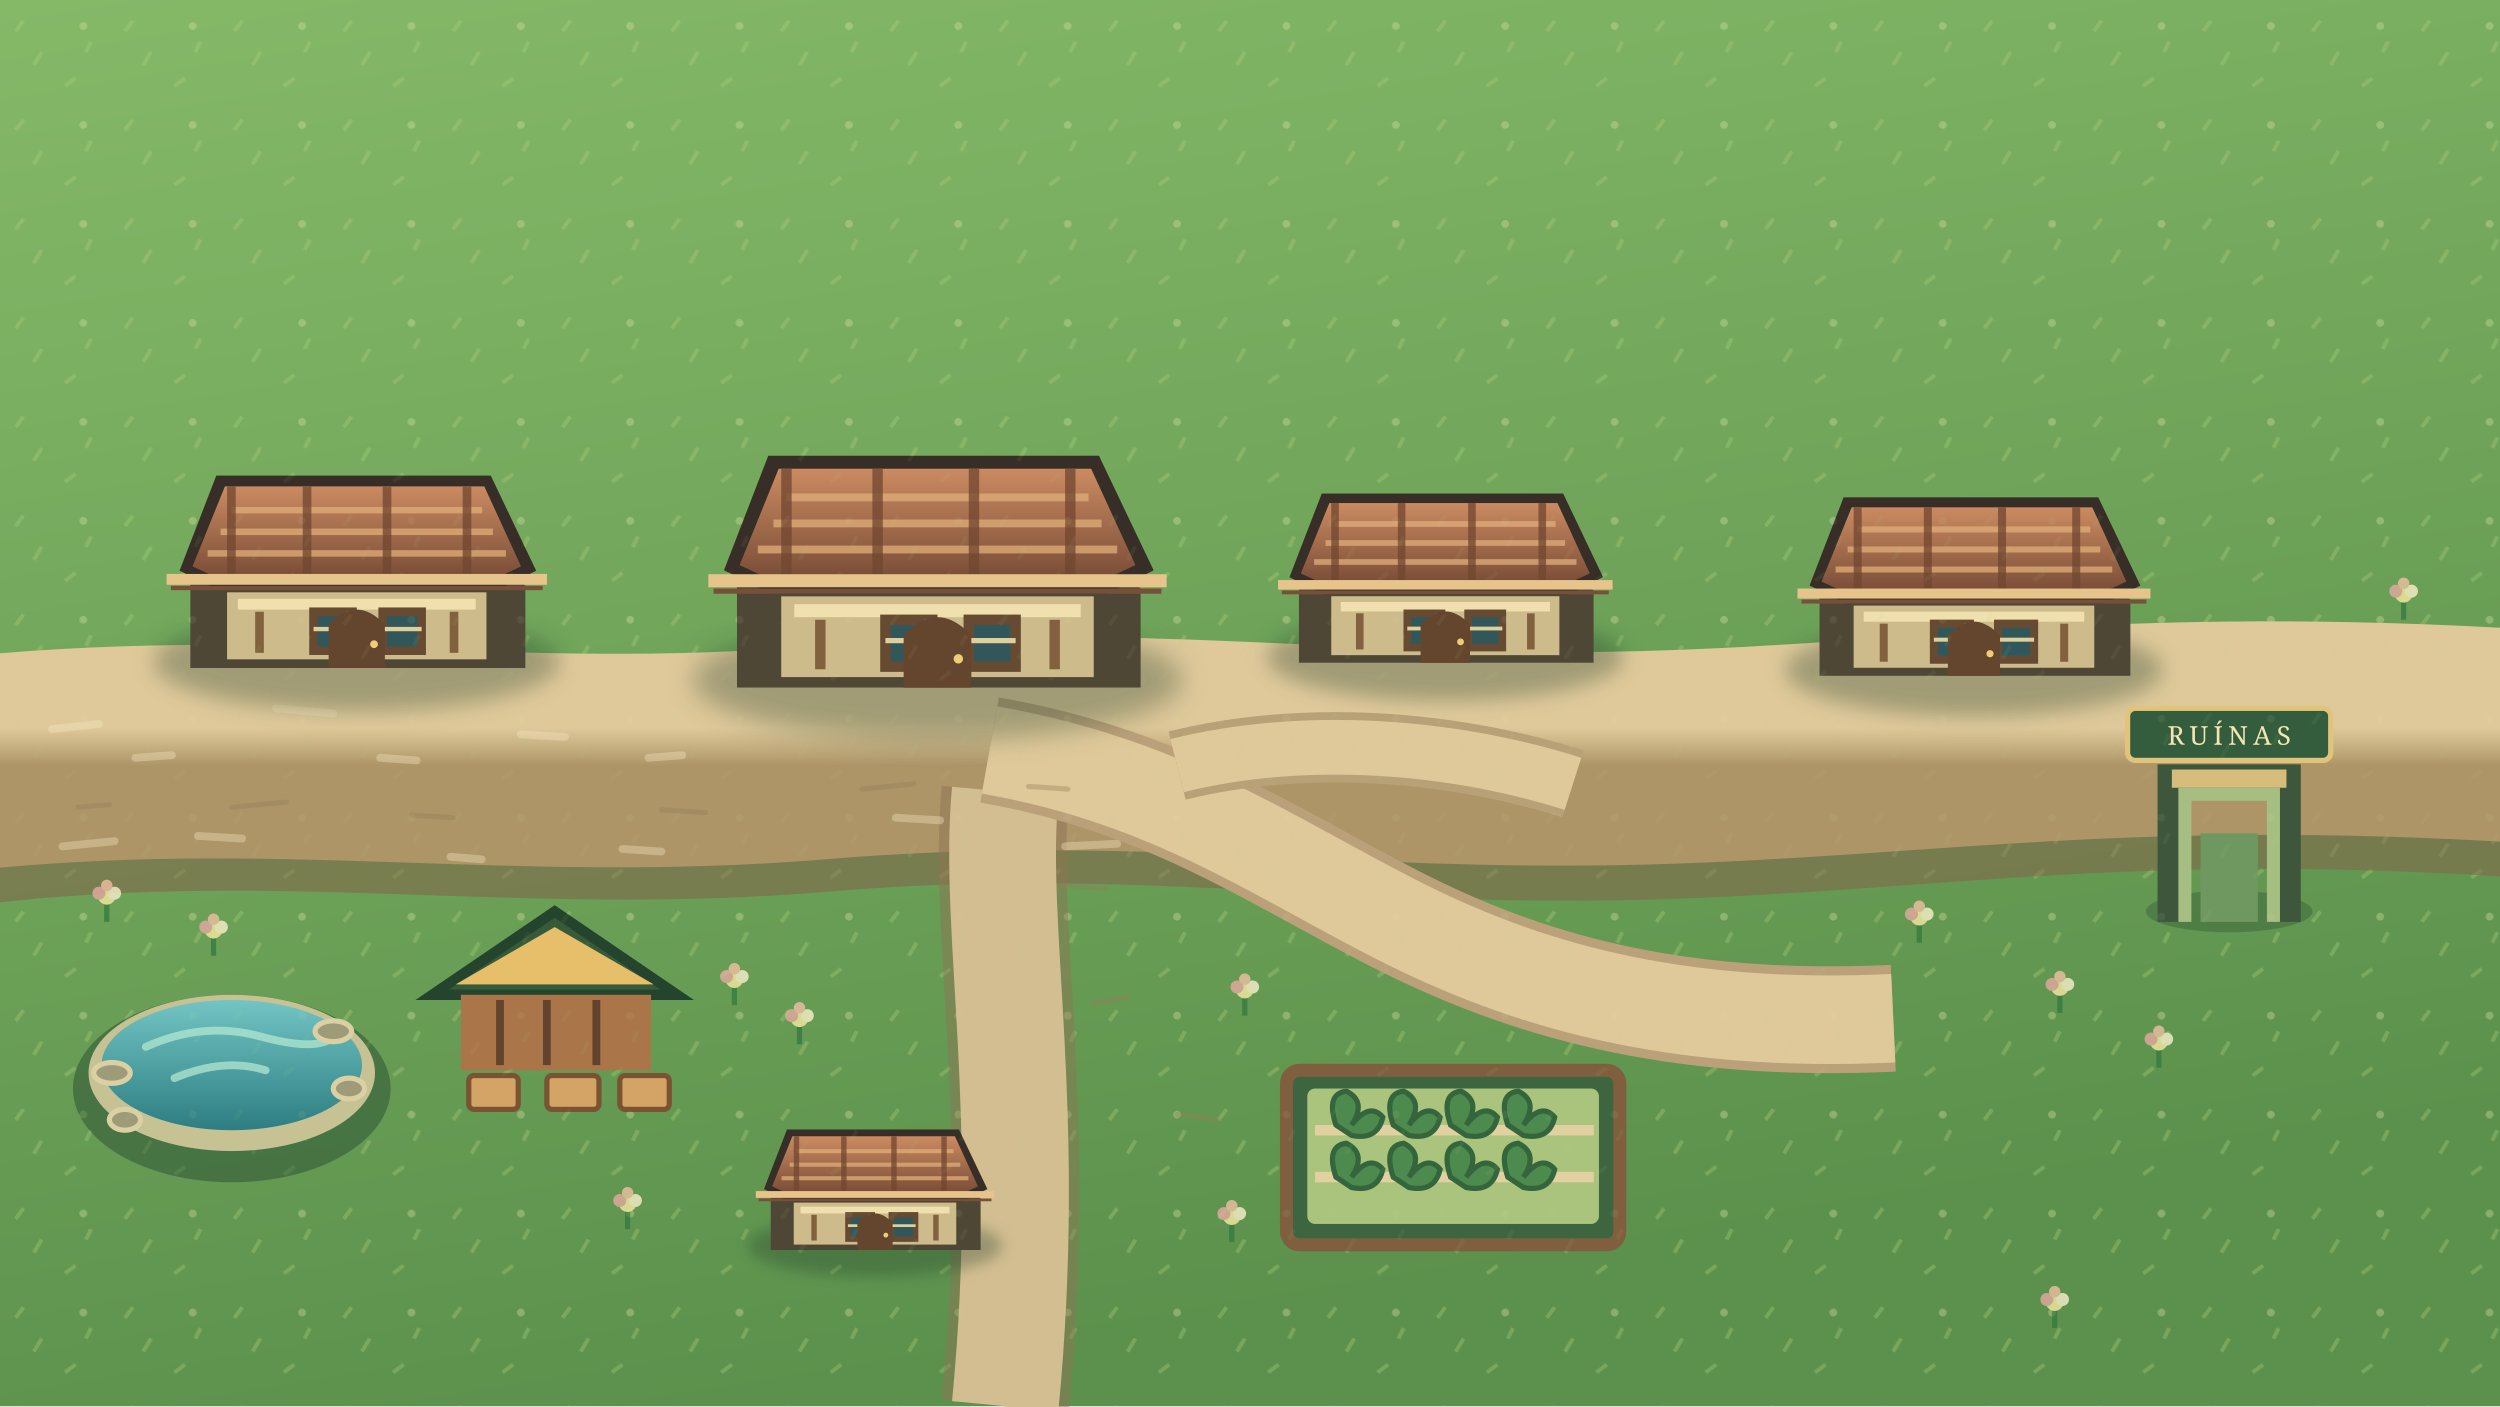
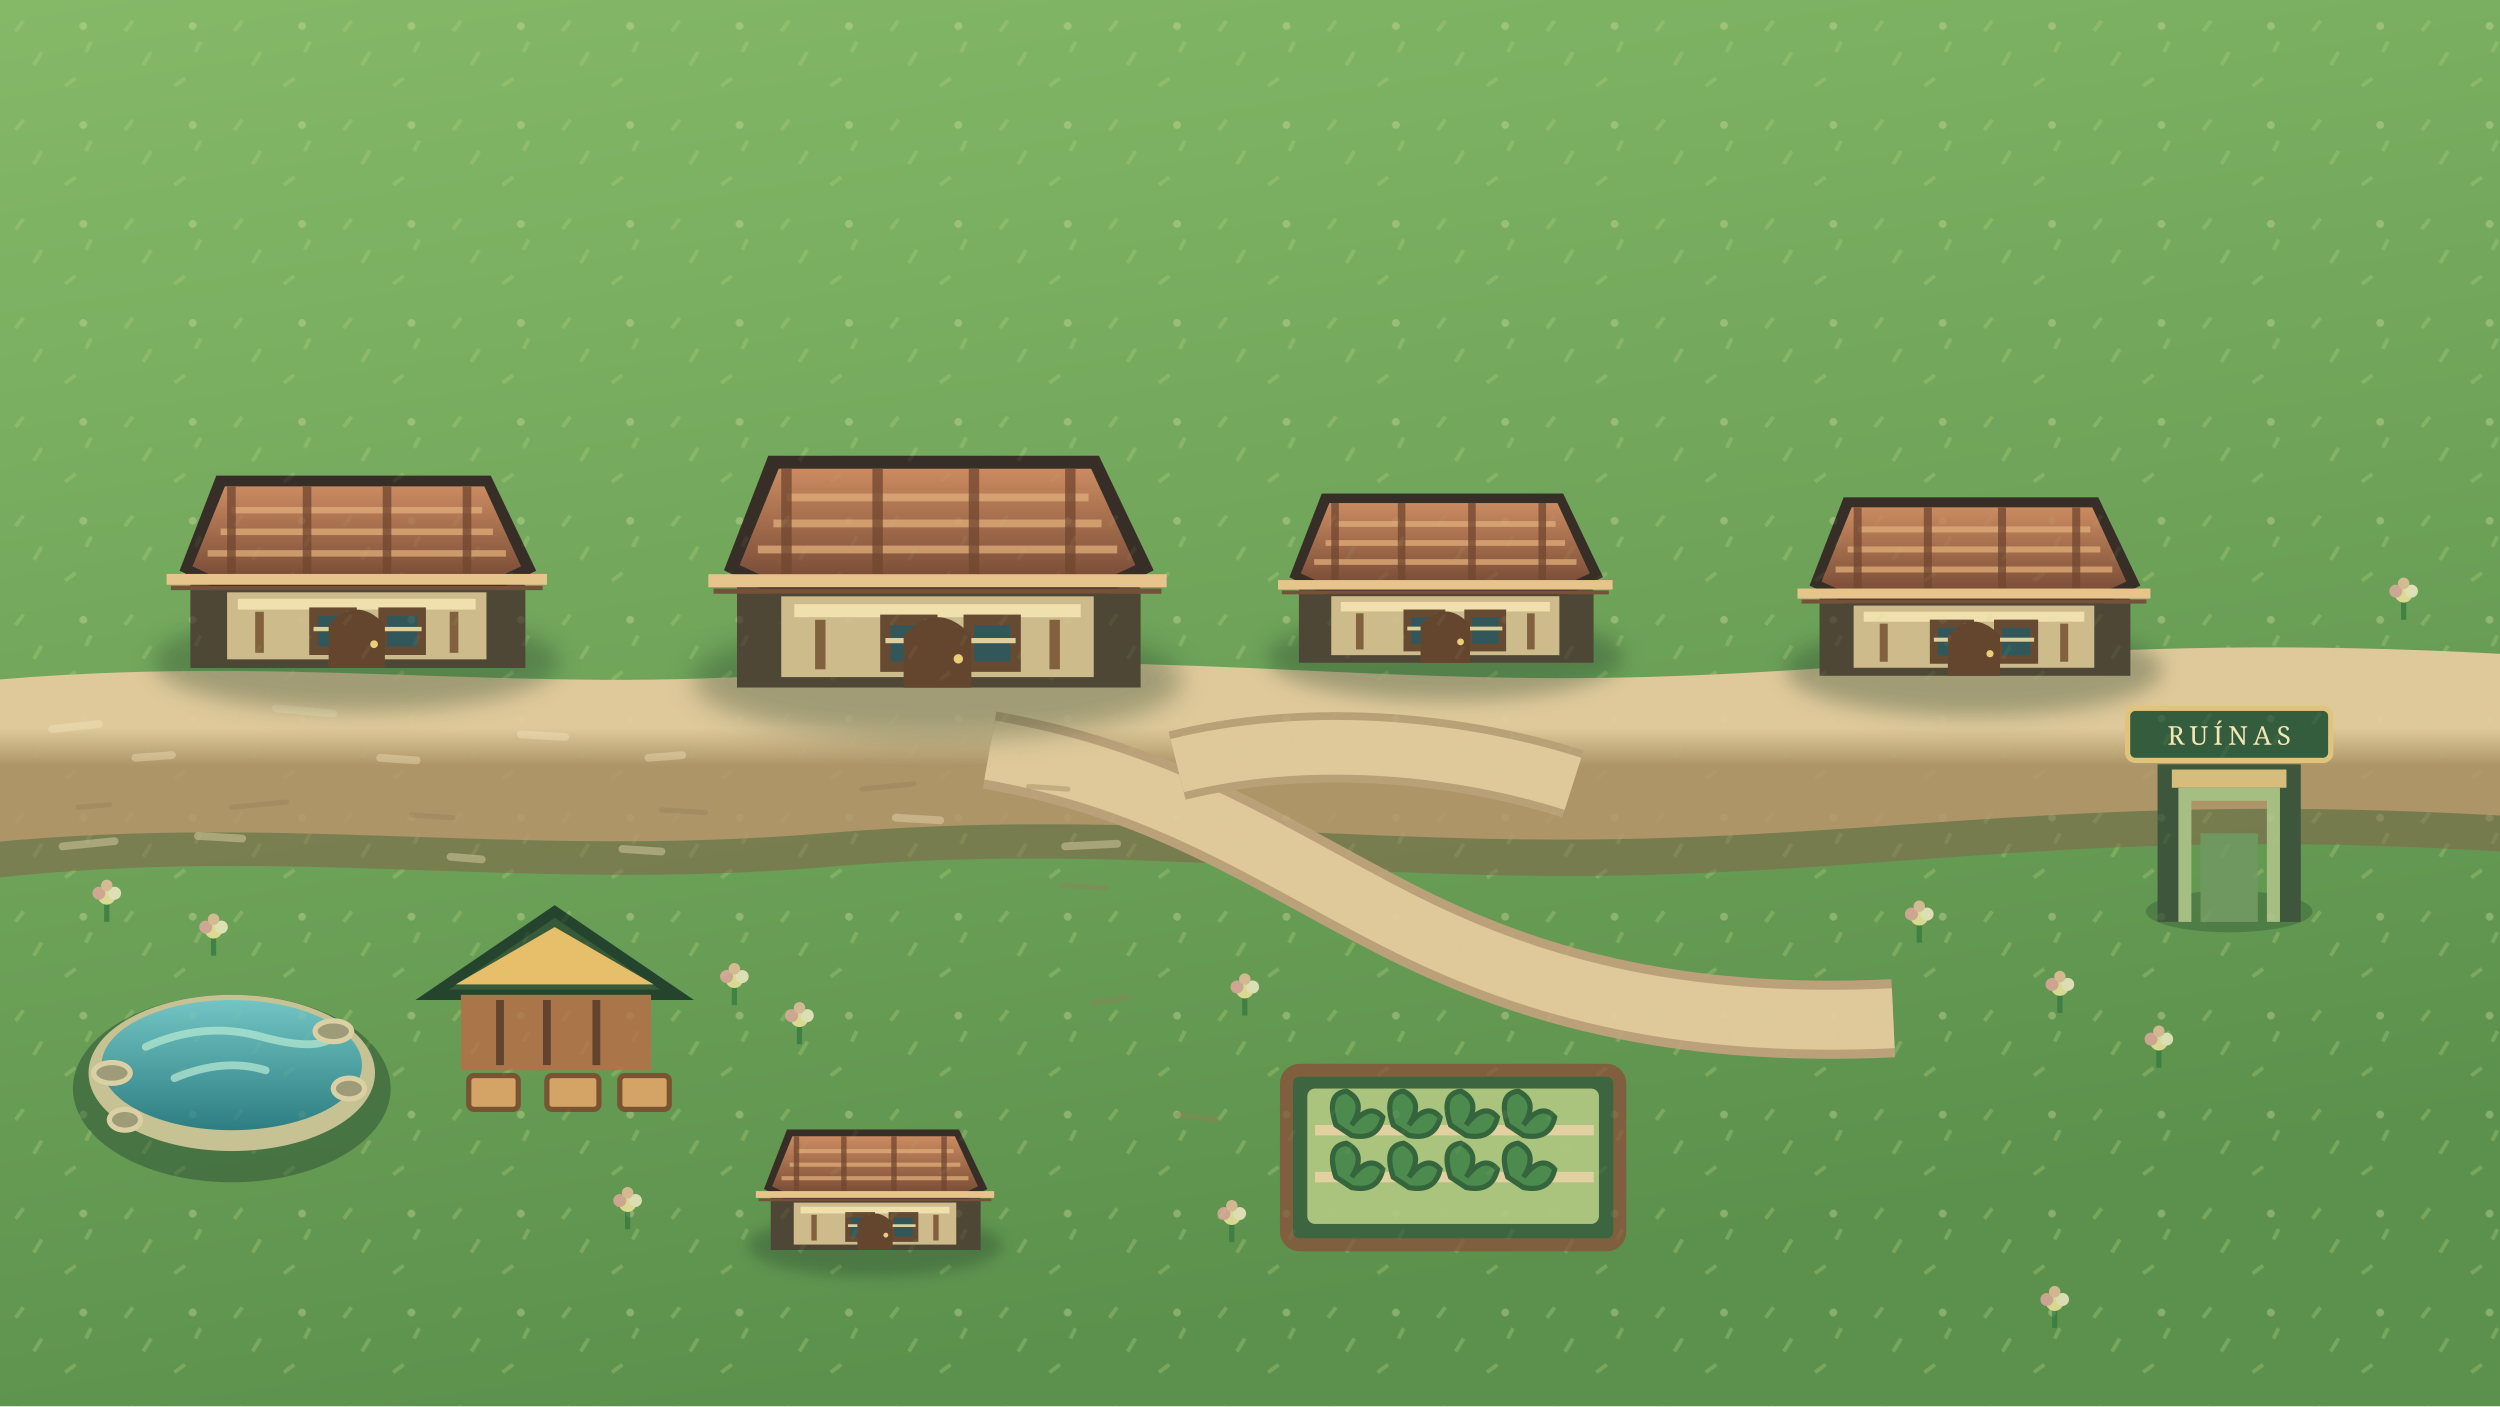
<svg xmlns="http://www.w3.org/2000/svg" width="960" height="540" viewBox="0 0 960 540">
  <defs>
    <linearGradient id="grass" x2=".3" y2="1">
      <stop stop-color="#85b968" />
      <stop offset="1" stop-color="#5c914d" />
    </linearGradient>
    <linearGradient id="road" x2="0" y2="1">
      <stop stop-color="#dfc99a" />
      <stop offset="1" stop-color="#ad9568" />
    </linearGradient>
    <linearGradient id="roof" x2="0" y2="1">
      <stop stop-color="#cb8b61" />
      <stop offset="1" stop-color="#764a35" />
    </linearGradient>
    <linearGradient id="wood" x2="0" y2="1">
      <stop stop-color="#bd9862" />
      <stop offset="1" stop-color="#755333" />
    </linearGradient>
    <linearGradient id="water" x2="0" y2="1">
      <stop stop-color="#72c5c3" />
      <stop offset="1" stop-color="#2d7d82" />
    </linearGradient>
    <radialGradient id="tree">
      <stop stop-color="#8cbe66" />
      <stop offset=".65" stop-color="#4e8849" />
      <stop offset="1" stop-color="#2f603b" />
    </radialGradient>
    <filter id="shadow" x="-30%" y="-30%" width="160%" height="170%">
      <feGaussianBlur stdDeviation="5" />
    </filter>
    <pattern id="grassTexture" width="42" height="38" patternUnits="userSpaceOnUse">
      <path d="M6 12l3 -4m4 17l3 -5m17 0l2 -4M25 33l4 -3" stroke="#b1cf79" stroke-width="1.5" opacity=".28" fill="none" />
      <circle cx="32" cy="10" r="1.5" fill="#d3df9c" opacity=".32" />
    </pattern>
    <g id="tree">
      <ellipse cx="2" cy="20" rx="26" ry="12" fill="#1f4933" opacity=".4" filter="url(#shadow)" />
      <path d="M-5 10h12v24H-5z" fill="#69492f" />
      <path d="M-2 13L2 31" stroke="#b68752" stroke-width="3" />
      <circle cx="-9" cy="-3" r="17" fill="#386f40" />
      <circle cx="7" cy="-10" r="19" fill="url(#tree)" />
      <circle cx="17" cy="3" r="15" fill="#4e8b48" />
      <circle cx="-2" cy="8" r="17" fill="#4d8b48" />
      <path d="M-13 -8q8 -13 19 -6m2 -7q9 -3 14 7" fill="none" stroke="#b7d881" stroke-width="3" opacity=".65" />
      <circle cx="-8" cy="1" r="4" fill="#a5c96a" opacity=".5" />
    </g>
    <g id="flower">
      <path d="M0 10V2" stroke="#367a40" stroke-width="2" />
      <circle cx="0" cy="0" r="3.4" fill="#f6e9a0" />
      <circle cx="-3" cy="-1" r="2.5" fill="#e6a9a0" />
      <circle cx="3" cy="-1" r="2.5" fill="#f9f0cb" />
      <circle cy="-4" r="2.2" fill="#efc1a2" />
    </g>
    <g id="house">
      <ellipse cx="0" cy="47" rx="94" ry="23" fill="#243f2c" opacity=".33" filter="url(#shadow)" />
      <path d="M-77 11L-65 -2H65L78 12V50H-77Z" fill="#4e4736" />
      <path d="M-82 5L-65 -39H62L83 5L65 14H-64Z" fill="#382e28" />
      <path d="M-76 3L-61 -34H59L76 3L61 10H-61Z" fill="url(#roof)" />
      <path d="M-69 -3H69M-63 -13H63M-58 -23H58" stroke="#e0ae78" stroke-width="3" opacity=".75" />
      <path d="M-58 -34V8M-23 -34V9M14 -34V9M51 -34V8" stroke="#70452f" stroke-width="4" opacity=".75" />
      <path d="M-60 15H60V46H-60Z" fill="#cdbb8b" />
      <path d="M-55 18H55V23H-55Z" fill="#efe0ad" />
      <path d="M-45 24V43M45 24V43" stroke="#81613e" stroke-width="4" />
      <path d="M-20 24H-2V42H-20Z" fill="#31575b" stroke="#664b32" stroke-width="4" />
      <path d="M12 24H30V42H12Z" fill="#31575b" stroke="#664b32" stroke-width="4" />
      <path d="M-4 25H2V42H-4Z M-20 32H-2M12 32H30" stroke="#dfd09b" stroke-width="2" />
      <path d="M-13 50H13V30Q0 16 -13 30Z" fill="#64452e" />
      <circle cx="8" cy="39" r="1.8" fill="#edce78" />
      <path d="M-88 9H88" stroke="#e7c48b" stroke-width="5" />
      <path d="M-86 13H86" stroke="#76513a" stroke-width="2" />
    </g>
  </defs>
  <rect width="960" height="540" fill="url(#grass)" />
  <rect width="960" height="540" fill="url(#grassTexture)" />
-   <path d="M-20 303C105 287 198 307 315 297S518 303 631 300S820 280 990 293" fill="none" stroke="#806b4c" stroke-width="91" opacity=".65" />
-   <path d="M-20 294C106 280 195 299 315 289S518 294 631 291S820 272 990 284" fill="none" stroke="url(#road)" stroke-width="82" />
-   <path d="M386 304C381 358 397 426 386 540" fill="none" stroke="#8b7654" stroke-width="49" opacity=".5" />
-   <path d="M386 304C381 358 397 426 386 540" fill="none" stroke="#d3be91" stroke-width="41" />
-   <path d="M380 288C448 300 487 328 536 353S642 395 727 391" fill="none" stroke="#bba179" stroke-width="41" />
-   <path d="M380 288C448 300 487 328 536 353S642 395 727 391" fill="none" stroke="#dfc99a" stroke-width="34" />
+   <path d="M-20 303C105 287 198 307 315 297S518 303 631 300S820 280 990 293" fill="none" stroke="#806b4c" stroke-width="72" opacity=".65" />
+   <path d="M-20 294C106 280 195 299 315 289S518 294 631 291S820 272 990 284" fill="none" stroke="url(#road)" stroke-width="62" />
+   <path d="M380 288C448 300 487 328 536 353S642 395 727 391" fill="none" stroke="#bba179" stroke-width="30" />
+   <path d="M380 288C448 300 487 328 536 353S642 395 727 391" fill="none" stroke="#dfc99a" stroke-width="23" />
  <path d="M452 294C500 282 557 286 604 301" fill="none" stroke="#b9a177" stroke-width="27" />
  <path d="M452 294C500 282 557 286 604 301" fill="none" stroke="#dfc99a" stroke-width="21" />
  <g fill="none" stroke-linecap="round" opacity=".38">
    <path d="M20 280l18 -2m14 13l14 -1m40 -18l22 2m18 17l14 1m40 -10l17 1m32 8l13 -1m-238 35l20 -2m32 -2l17 1m80 7l12 1m54 -4l15 1m90 -13l17 1m48 10l20 -1" stroke="#f4e5bd" stroke-width="3" />
    <path d="M30 310l12 -1m47 1l21 -2m48 5l16 1m80 -3l17 1m60 -9l20 -2m44 1l15 1m-2 37l17 1m-5 44l13 -2m19 45l15 2" stroke="#947d56" stroke-width="2" />
  </g>
  <g opacity=".8">
    <use href="#flower" x="41" y="344" />
    <use href="#flower" x="82" y="357" />
    <use href="#flower" x="282" y="376" />
    <use href="#flower" x="307" y="391" />
    <use href="#flower" x="478" y="380" />
    <use href="#flower" x="737" y="352" />
    <use href="#flower" x="791" y="379" />
    <use href="#flower" x="829" y="400" />
    <use href="#flower" x="241" y="462" />
    <use href="#flower" x="473" y="467" />
    <use href="#flower" x="789" y="500" />
    <use href="#flower" x="923" y="228" />
  </g>
  <ellipse cx="89" cy="418" rx="61" ry="36" fill="#385f3a" opacity=".65" />
  <ellipse cx="89" cy="412" rx="55" ry="30" fill="#c6c294" />
  <ellipse cx="89" cy="409" rx="50" ry="25" fill="url(#water)" />
  <path d="M56 402q22 -10 44 -4t28 0M67 414q19 -8 35 -3" fill="none" stroke="#b2e7d2" stroke-width="3" stroke-linecap="round" opacity=".75" />
  <g fill="#9e9b79" stroke="#dad0a4" stroke-width="2">
    <ellipse cx="43" cy="412" rx="7" ry="4" />
    <ellipse cx="48" cy="430" rx="6" ry="4" />
    <ellipse cx="128" cy="396" rx="7" ry="4" />
    <ellipse cx="134" cy="418" rx="6" ry="4" />
  </g>
  <g transform="translate(137 215) scale(.83)">
    <use href="#house" />
  </g>
  <g transform="translate(360 214) scale(1)">
    <use href="#house" />
  </g>
  <g transform="translate(758 221) scale(.77)">
    <use href="#house" />
  </g>
  <g transform="translate(555 218) scale(.73)">
    <use href="#house" />
  </g>
  <g transform="translate(336 454) scale(.52)">
    <use href="#house" />
  </g>
  <path d="M166 382L213 350L260 382Z" fill="#375b38" stroke="#24442e" stroke-width="4" />
  <path d="M175 378L213 356L251 378Z" fill="#e7bf6a" />
  <path d="M177 382H250V411H177Z" fill="#aa7548" />
  <g stroke="#62432d" stroke-width="3">
    <path d="M192 384V409M210 384V409M229 384V409" />
  </g>
  <g fill="#d4a466" stroke="#795332" stroke-width="2">
    <rect x="180" y="413" width="19" height="13" rx="2" />
    <rect x="210" y="413" width="20" height="13" rx="2" />
    <rect x="238" y="413" width="19" height="13" rx="2" />
  </g>
  <rect x="494" y="411" width="128" height="67" rx="5" fill="#3d6540" stroke="#805f3e" stroke-width="5" />
  <rect x="502" y="418" width="112" height="52" rx="3" fill="#aac47d" />
  <path d="M505 434H612M505 452H612" stroke="#e2d1a0" stroke-width="4" />
  <g fill="#4c8b4d" stroke="#34653d" stroke-width="2">
    <path d="M513 432q-4 -12 4 -13q8 4 2 13q7 -9 12 -3q-2 9 -12 7Z" />
    <path d="M535 432q-4 -12 4 -13q8 4 2 13q7 -9 12 -3q-2 9 -12 7Z" />
    <path d="M557 432q-4 -12 4 -13q8 4 2 13q7 -9 12 -3q-2 9 -12 7Z" />
    <path d="M579 432q-4 -12 4 -13q8 4 2 13q7 -9 12 -3q-2 9 -12 7Z" />
    <path d="M513 452q-4 -12 4 -13q8 4 2 13q7 -9 12 -3q-2 9 -12 7Z" />
    <path d="M535 452q-4 -12 4 -13q8 4 2 13q7 -9 12 -3q-2 9 -12 7Z" />
    <path d="M557 452q-4 -12 4 -13q8 4 2 13q7 -9 12 -3q-2 9 -12 7Z" />
    <path d="M579 452q-4 -12 4 -13q8 4 2 13q7 -9 12 -3q-2 9 -12 7Z" />
  </g>
  <g>
    <use href="#tree" x="25" y="197" transform="translate(25 197) scale(.95) translate(-25 -197)" />
    <use href="#tree" x="62" y="252" />
    <use href="#tree" x="244" y="157" />
    <use href="#tree" x="523" y="156" />
    <use href="#tree" x="575" y="202" />
    <use href="#tree" x="629" y="163" />
    <use href="#tree" x="833" y="176" />
    <use href="#tree" x="921" y="210" />
    <use href="#tree" x="941" y="276" />
    <use href="#tree" x="55" y="463" />
    <use href="#tree" x="239" y="450" />
    <use href="#tree" x="455" y="472" />
    <use href="#tree" x="535" y="478" />
    <use href="#tree" x="819" y="479" />
    <use href="#tree" x="916" y="440" />
  </g>
  <g transform="translate(856 324)">
    <ellipse cy="26" rx="32" ry="8" fill="#22402c" opacity=".3" />
    <path d="M-23 30V-26H23V30" fill="none" stroke="#3e573c" stroke-width="9" />
    <path d="M-17 30V-19H17V30" fill="none" stroke="#a7be83" stroke-width="5" />
    <path d="M-11 -4H11V30H-11Z" fill="#6f9860" />
    <path d="M-22 -25H22" stroke="#d6bd7b" stroke-width="7" />
    <rect x="-39" y="-52" width="78" height="20" rx="3" fill="#345d3d" stroke="#e1c47c" stroke-width="2" />
    <text x="0" y="-38" text-anchor="middle" font-size="10" fill="#f4e5b4" font-family="serif" letter-spacing="2">RUÍNAS</text>
  </g>
  <rect width="960" height="540" fill="url(#grassTexture)" opacity=".25" />
</svg>
